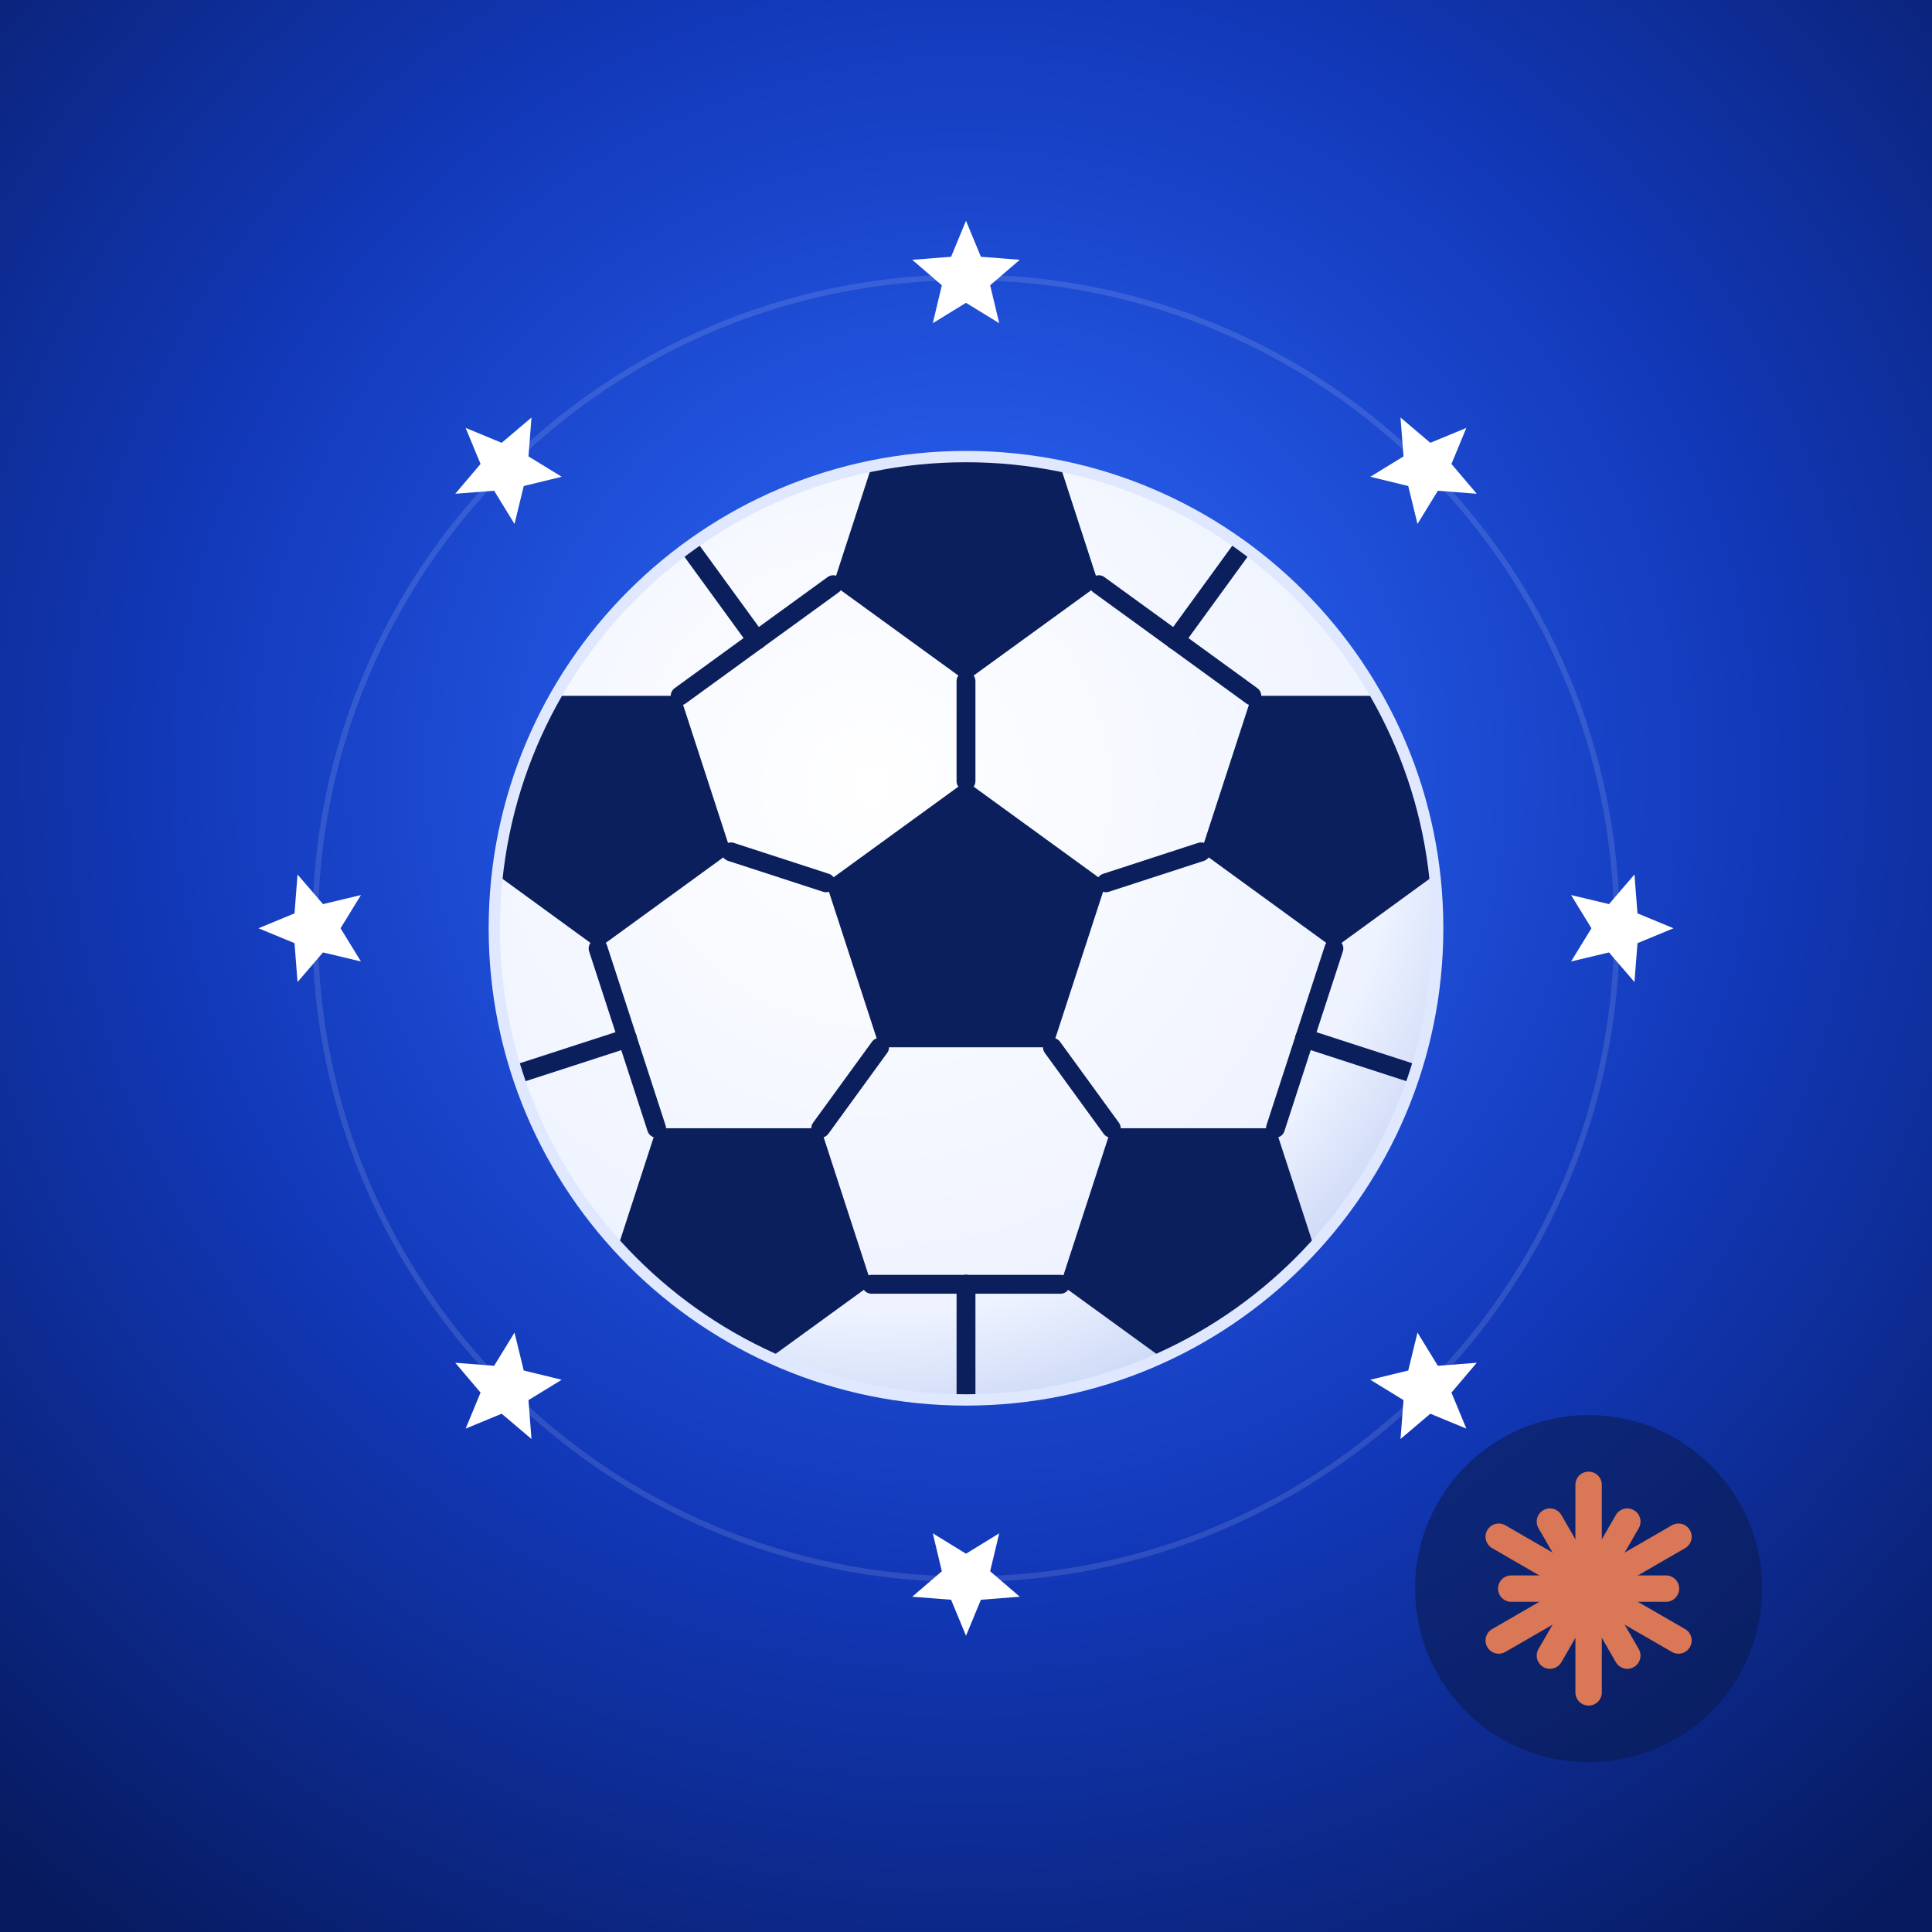
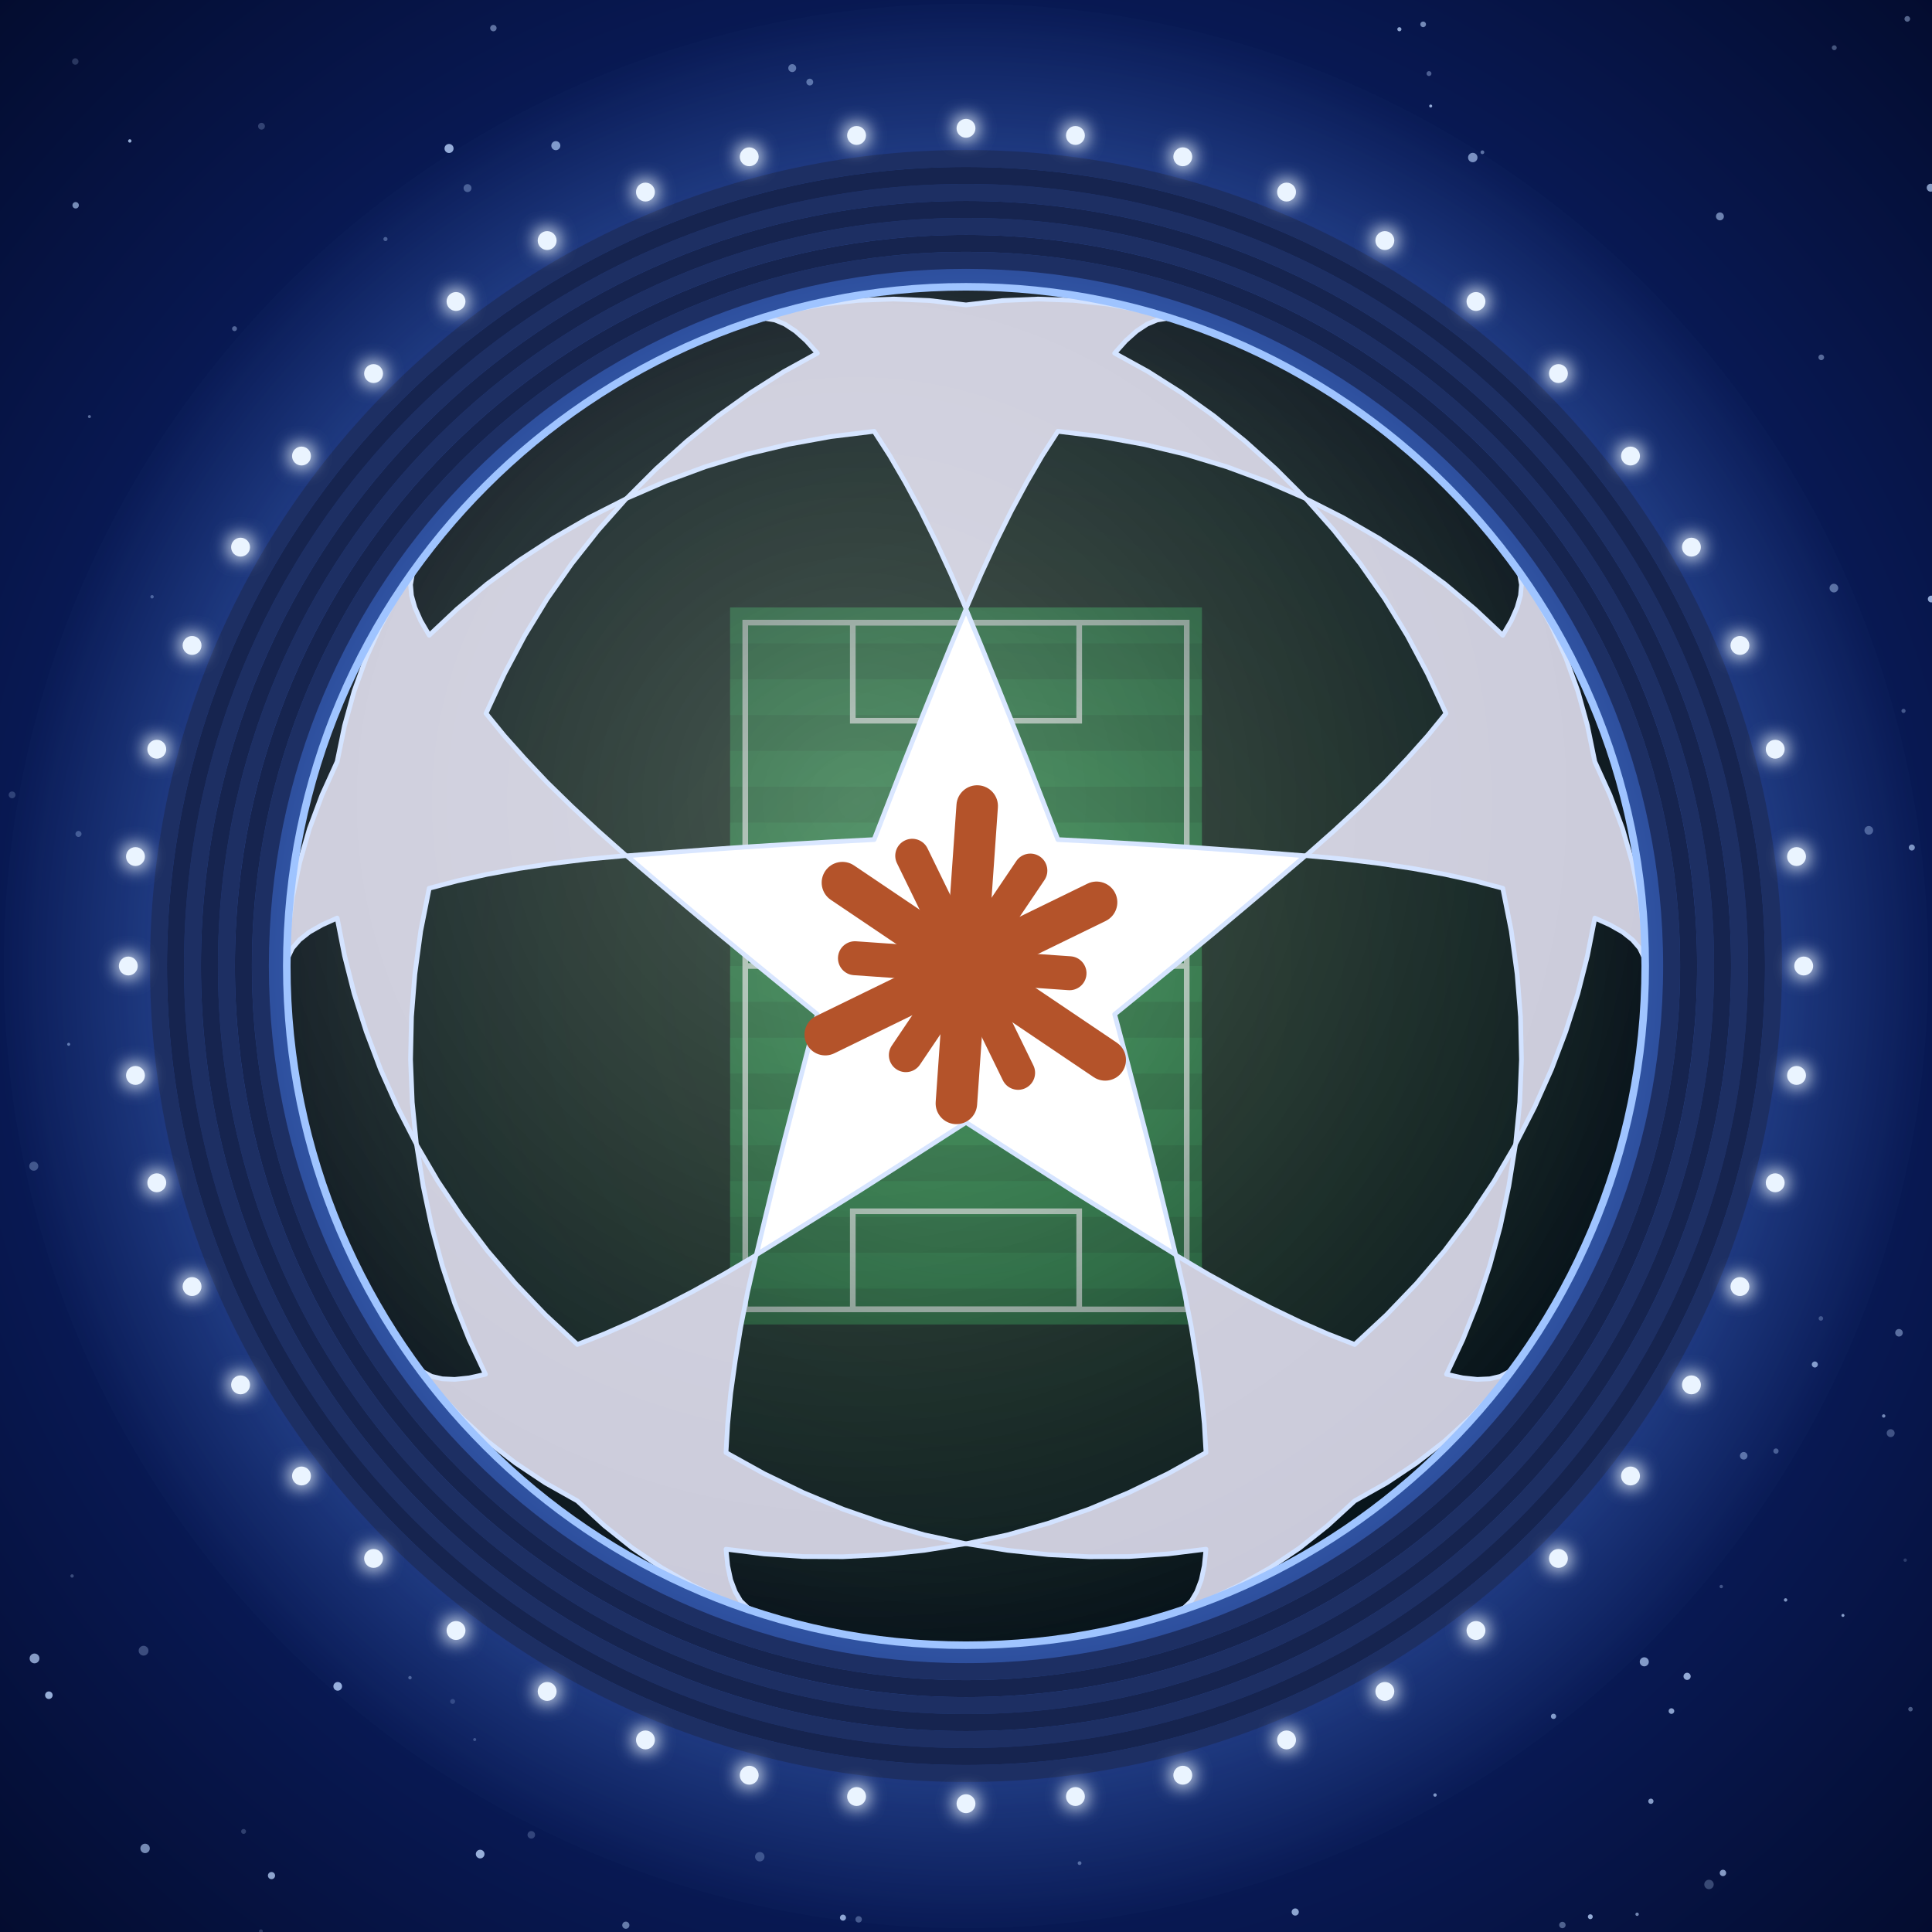
<svg xmlns="http://www.w3.org/2000/svg" width="1024" height="1024" viewBox="0 0 1024 1024">
  <defs>
-     <radialGradient id="bg" cx="50%" cy="40%" r="75%">
-       <stop offset="0%" stop-color="#2f6bff" />
-       <stop offset="55%" stop-color="#1238b8" />
-       <stop offset="100%" stop-color="#071a5e" />
-     </radialGradient>
-     <radialGradient id="ballShade" cx="40%" cy="35%" r="70%">
-       <stop offset="0%" stop-color="#ffffff" />
-       <stop offset="80%" stop-color="#eef3ff" />
-       <stop offset="100%" stop-color="#c9d6f5" />
-     </radialGradient>
-     <clipPath id="ballClip">
-       <circle cx="512.0" cy="492.0" r="250" />
+     <radialGradient id="sky" cx="50%" cy="50%" r="72%">
+       <stop offset="0%" stop-color="#1b3fa8" />
+       <stop offset="45%" stop-color="#0c2370" />
+       <stop offset="100%" stop-color="#030b2c" />
+     </radialGradient>
+     <radialGradient id="halo" cx="50%" cy="50%" r="50%">
+       <stop offset="55%" stop-color="#6fa8ff" stop-opacity="0.55" />
+       <stop offset="100%" stop-color="#6fa8ff" stop-opacity="0" />
+     </radialGradient>
+     <radialGradient id="gapShade" cx="50%" cy="50%" r="50%">
+       <stop offset="0%" stop-color="#000" stop-opacity="0.05" />
+       <stop offset="80%" stop-color="#000814" stop-opacity="0.55" />
+       <stop offset="100%" stop-color="#000814" stop-opacity="0.85" />
+     </radialGradient>
+     <radialGradient id="domeLight" cx="42%" cy="38%" r="70%">
+       <stop offset="0%" stop-color="#fff" stop-opacity="0.25" />
+       <stop offset="100%" stop-color="#fff" stop-opacity="0" />
+     </radialGradient>
+     <clipPath id="dome">
+       <circle cx="512.0" cy="512.0" r="360" />
    </clipPath>
+     <filter id="glow" x="-50%" y="-50%" width="200%" height="200%">
+       <feGaussianBlur stdDeviation="5" result="b" />
+       <feMerge>
+         <feMergeNode in="b" />
+         <feMergeNode in="b" />
+         <feMergeNode in="SourceGraphic" />
+       </feMerge>
+     </filter>
  </defs>
-   <rect width="1024" height="1024" fill="url(#bg)" />
-   <circle cx="512.0" cy="492.0" r="345" fill="none" stroke="#ffffff" stroke-opacity="0.12" stroke-width="3" />
-   <polygon points="512.0,117.0 519.9,136.1 540.5,137.7 524.8,151.2 529.6,171.3 512.0,160.5 494.4,171.3 499.2,151.2 483.5,137.7 504.1,136.1" fill="#ffffff" />
-   <polygon points="777.2,226.8 769.3,245.9 782.7,261.7 762.1,260.1 751.3,277.7 746.4,257.6 726.3,252.7 743.9,241.9 742.3,221.3 758.1,234.7" fill="#ffffff" />
-   <polygon points="887.0,492.0 867.9,499.9 866.3,520.5 852.8,504.8 832.7,509.6 843.5,492.0 832.7,474.4 852.8,479.2 866.3,463.5 867.9,484.1" fill="#ffffff" />
-   <polygon points="777.2,757.2 758.1,749.3 742.3,762.7 743.9,742.1 726.3,731.3 746.4,726.4 751.3,706.3 762.1,723.9 782.7,722.3 769.3,738.1" fill="#ffffff" />
-   <polygon points="512.0,867.0 504.1,847.9 483.5,846.3 499.2,832.8 494.4,812.7 512.0,823.5 529.6,812.7 524.8,832.8 540.5,846.3 519.9,847.9" fill="#ffffff" />
-   <polygon points="246.8,757.2 254.7,738.1 241.3,722.3 261.9,723.9 272.7,706.3 277.6,726.4 297.7,731.3 280.1,742.1 281.7,762.7 265.9,749.3" fill="#ffffff" />
-   <polygon points="137.0,492.0 156.1,484.1 157.7,463.5 171.2,479.2 191.3,474.4 180.5,492.0 191.3,509.6 171.2,504.8 157.7,520.5 156.1,499.9" fill="#ffffff" />
-   <polygon points="246.8,226.8 265.9,234.7 281.7,221.3 280.1,241.9 297.7,252.7 277.6,257.6 272.7,277.7 261.9,260.1 241.3,261.7 254.7,245.9" fill="#ffffff" />
-   <g clip-path="url(#ballClip)">
-     <circle cx="512.0" cy="492.0" r="250" fill="url(#ballShade)" />
-     <polygon points="512.0,414.0 586.2,467.9 557.8,555.1 466.2,555.1 437.8,467.9" fill="#0b1f5c" />
-     <polygon points="555.5,227.1 582.4,309.9 512.0,361.0 441.6,309.9 468.5,227.1" fill="#0b1f5c" />
-     <polygon points="777.3,451.5 707.0,502.7 636.6,451.5 663.5,368.8 750.5,368.8" fill="#0b1f5c" />
-     <polygon points="632.5,731.8 562.1,680.7 589.0,598.0 676.0,598.0 702.9,680.7" fill="#0b1f5c" />
-     <polygon points="321.1,680.7 348.0,598.0 435.0,598.0 461.9,680.7 391.5,731.8" fill="#0b1f5c" />
-     <polygon points="273.5,368.8 360.5,368.8 387.4,451.5 317.0,502.7 246.7,451.5" fill="#0b1f5c" />
-     <line x1="512.0" y1="414.0" x2="512.0" y2="361.0" stroke="#0b1f5c" stroke-width="10" stroke-linecap="round" />
-     <line x1="586.2" y1="467.9" x2="636.6" y2="451.5" stroke="#0b1f5c" stroke-width="10" stroke-linecap="round" />
-     <line x1="557.8" y1="555.1" x2="589.0" y2="598.0" stroke="#0b1f5c" stroke-width="10" stroke-linecap="round" />
-     <line x1="466.2" y1="555.1" x2="435.0" y2="598.0" stroke="#0b1f5c" stroke-width="10" stroke-linecap="round" />
-     <line x1="437.8" y1="467.9" x2="387.4" y2="451.5" stroke="#0b1f5c" stroke-width="10" stroke-linecap="round" />
-     <line x1="582.4" y1="309.9" x2="622.9" y2="339.3" stroke="#0b1f5c" stroke-width="10" stroke-linecap="round" />
-     <line x1="663.5" y1="368.8" x2="622.9" y2="339.3" stroke="#0b1f5c" stroke-width="10" stroke-linecap="round" />
-     <line x1="622.9" y1="339.3" x2="664.8" y2="281.7" stroke="#0b1f5c" stroke-width="10" stroke-linecap="round" />
-     <line x1="707.0" y1="502.7" x2="691.5" y2="550.3" stroke="#0b1f5c" stroke-width="10" stroke-linecap="round" />
-     <line x1="676.0" y1="598.0" x2="691.5" y2="550.3" stroke="#0b1f5c" stroke-width="10" stroke-linecap="round" />
-     <line x1="691.5" y1="550.3" x2="759.3" y2="572.3" stroke="#0b1f5c" stroke-width="10" stroke-linecap="round" />
-     <line x1="562.1" y1="680.7" x2="512.0" y2="680.7" stroke="#0b1f5c" stroke-width="10" stroke-linecap="round" />
-     <line x1="461.9" y1="680.7" x2="512.0" y2="680.7" stroke="#0b1f5c" stroke-width="10" stroke-linecap="round" />
-     <line x1="512.0" y1="680.7" x2="512.0" y2="752.0" stroke="#0b1f5c" stroke-width="10" stroke-linecap="round" />
-     <line x1="348.0" y1="598.0" x2="332.5" y2="550.3" stroke="#0b1f5c" stroke-width="10" stroke-linecap="round" />
-     <line x1="317.0" y1="502.7" x2="332.5" y2="550.3" stroke="#0b1f5c" stroke-width="10" stroke-linecap="round" />
-     <line x1="332.5" y1="550.3" x2="264.7" y2="572.3" stroke="#0b1f5c" stroke-width="10" stroke-linecap="round" />
-     <line x1="360.5" y1="368.8" x2="401.1" y2="339.3" stroke="#0b1f5c" stroke-width="10" stroke-linecap="round" />
-     <line x1="441.6" y1="309.9" x2="401.1" y2="339.3" stroke="#0b1f5c" stroke-width="10" stroke-linecap="round" />
-     <line x1="401.1" y1="339.3" x2="359.2" y2="281.7" stroke="#0b1f5c" stroke-width="10" stroke-linecap="round" />
-   </g>
-   <circle cx="512.0" cy="492.0" r="250" fill="none" stroke="#dfe8ff" stroke-width="6" />
-   <circle cx="842" cy="842" r="92" fill="#0a1a4a" opacity="0.55" />
+   <rect width="1024" height="1024" fill="url(#sky)" />
+   <circle cx="281.6" cy="972.5" r="2.0" fill="#bcd6ff" opacity="0.24" />
+   <circle cx="961.9" cy="723.2" r="1.6" fill="#bcd6ff" opacity="0.70" />
+   <circle cx="894.2" cy="888.5" r="1.9" fill="#bcd6ff" opacity="0.77" />
+   <circle cx="990.5" cy="440.1" r="2.3" fill="#bcd6ff" opacity="0.37" />
+   <circle cx="823.4" cy="909.7" r="1.4" fill="#bcd6ff" opacity="0.69" />
+   <circle cx="138.6" cy="66.9" r="1.8" fill="#bcd6ff" opacity="0.24" />
+   <circle cx="1006.5" cy="706.4" r="2.0" fill="#bcd6ff" opacity="0.46" />
+   <circle cx="1013.3" cy="449.2" r="1.6" fill="#bcd6ff" opacity="0.65" />
+   <circle cx="867.7" cy="1014.6" r="0.9" fill="#bcd6ff" opacity="0.60" />
+   <circle cx="911.6" cy="114.7" r="2.1" fill="#bcd6ff" opacity="0.56" />
+   <circle cx="754.3" cy="12.9" r="1.5" fill="#bcd6ff" opacity="0.60" />
+   <circle cx="760.6" cy="951.4" r="0.9" fill="#bcd6ff" opacity="0.66" />
+   <circle cx="885.9" cy="906.9" r="1.5" fill="#bcd6ff" opacity="0.72" />
+   <circle cx="1008.9" cy="376.8" r="1.1" fill="#bcd6ff" opacity="0.34" />
+   <circle cx="47.4" cy="220.8" r="0.8" fill="#bcd6ff" opacity="0.45" />
+   <circle cx="76.9" cy="979.7" r="2.5" fill="#bcd6ff" opacity="0.61" />
+   <circle cx="294.6" cy="77.2" r="2.4" fill="#bcd6ff" opacity="0.67" />
+   <circle cx="1010.9" cy="10.0" r="1.5" fill="#bcd6ff" opacity="0.44" />
+   <circle cx="965.1" cy="698.8" r="1.2" fill="#bcd6ff" opacity="0.30" />
+   <circle cx="251.6" cy="922.0" r="0.8" fill="#bcd6ff" opacity="0.29" />
+   <circle cx="976.8" cy="856.2" r="0.8" fill="#bcd6ff" opacity="0.72" />
+   <circle cx="124.3" cy="174.2" r="1.3" fill="#bcd6ff" opacity="0.41" />
+   <circle cx="179.0" cy="893.8" r="2.3" fill="#bcd6ff" opacity="0.80" />
+   <circle cx="941.3" cy="769.1" r="1.4" fill="#bcd6ff" opacity="0.36" />
+   <circle cx="758.3" cy="56.2" r="0.8" fill="#bcd6ff" opacity="0.77" />
+   <circle cx="6.4" cy="421.3" r="1.8" fill="#bcd6ff" opacity="0.22" />
+   <circle cx="254.5" cy="982.7" r="2.3" fill="#bcd6ff" opacity="0.79" />
+   <circle cx="217.3" cy="889.2" r="0.9" fill="#bcd6ff" opacity="0.37" />
+   <circle cx="686.5" cy="1013.4" r="1.9" fill="#bcd6ff" opacity="0.74" />
+   <circle cx="871.5" cy="880.8" r="2.4" fill="#bcd6ff" opacity="0.68" />
+   <circle cx="138.3" cy="1023.6" r="1.0" fill="#bcd6ff" opacity="0.21" />
+   <circle cx="757.4" cy="39.0" r="1.3" fill="#bcd6ff" opacity="0.38" />
+   <circle cx="143.9" cy="994.1" r="1.9" fill="#bcd6ff" opacity="0.74" />
+   <circle cx="41.6" cy="442.0" r="1.6" fill="#bcd6ff" opacity="0.31" />
+   <circle cx="1012.6" cy="905.9" r="1.2" fill="#bcd6ff" opacity="0.37" />
+   <circle cx="40.1" cy="108.8" r="1.7" fill="#bcd6ff" opacity="0.62" />
+   <circle cx="1023.6" cy="317.5" r="1.8" fill="#bcd6ff" opacity="0.77" />
+   <circle cx="785.7" cy="80.7" r="1.0" fill="#bcd6ff" opacity="0.47" />
+   <circle cx="998.4" cy="750.5" r="0.9" fill="#bcd6ff" opacity="0.60" />
+   <circle cx="238.0" cy="78.7" r="2.4" fill="#bcd6ff" opacity="0.78" />
+   <circle cx="18.3" cy="879.0" r="2.6" fill="#bcd6ff" opacity="0.70" />
+   <circle cx="828.1" cy="1020.3" r="1.7" fill="#bcd6ff" opacity="0.40" />
+   <circle cx="429.2" cy="43.5" r="1.8" fill="#bcd6ff" opacity="0.46" />
+   <circle cx="68.8" cy="74.7" r="0.9" fill="#bcd6ff" opacity="0.79" />
+   <circle cx="946.4" cy="848.0" r="0.9" fill="#bcd6ff" opacity="0.67" />
+   <circle cx="446.8" cy="1016.4" r="1.6" fill="#bcd6ff" opacity="0.75" />
+   <circle cx="741.7" cy="15.5" r="1.1" fill="#bcd6ff" opacity="0.75" />
+   <circle cx="924.2" cy="771.6" r="2.0" fill="#bcd6ff" opacity="0.46" />
+   <circle cx="455.1" cy="1017.3" r="1.7" fill="#bcd6ff" opacity="0.34" />
+   <circle cx="912.3" cy="840.9" r="0.9" fill="#bcd6ff" opacity="0.32" />
+   <circle cx="239.9" cy="901.8" r="1.3" fill="#bcd6ff" opacity="0.21" />
+   <circle cx="972.0" cy="311.7" r="2.3" fill="#bcd6ff" opacity="0.46" />
+   <circle cx="25.9" cy="898.5" r="2.0" fill="#bcd6ff" opacity="0.79" />
+   <circle cx="38.2" cy="835.3" r="0.9" fill="#bcd6ff" opacity="0.28" />
+   <circle cx="972.2" cy="25.3" r="1.3" fill="#bcd6ff" opacity="0.35" />
+   <circle cx="842.9" cy="1015.9" r="1.3" fill="#bcd6ff" opacity="0.78" />
+   <circle cx="1009.8" cy="826.9" r="0.9" fill="#bcd6ff" opacity="0.21" />
+   <circle cx="331.7" cy="1020.4" r="1.9" fill="#bcd6ff" opacity="0.52" />
+   <circle cx="76.1" cy="874.9" r="2.6" fill="#bcd6ff" opacity="0.29" />
+   <circle cx="1023.3" cy="99.5" r="2.1" fill="#bcd6ff" opacity="0.69" />
+   <circle cx="913.2" cy="992.7" r="1.7" fill="#bcd6ff" opacity="0.70" />
+   <circle cx="572.2" cy="987.5" r="1.0" fill="#bcd6ff" opacity="0.42" />
+   <circle cx="39.9" cy="32.6" r="1.7" fill="#bcd6ff" opacity="0.20" />
+   <circle cx="247.8" cy="99.7" r="2.1" fill="#bcd6ff" opacity="0.35" />
+   <circle cx="1002.1" cy="759.6" r="2.1" fill="#bcd6ff" opacity="0.32" />
+   <circle cx="204.3" cy="126.7" r="1.1" fill="#bcd6ff" opacity="0.35" />
+   <circle cx="80.6" cy="316.3" r="0.9" fill="#bcd6ff" opacity="0.36" />
+   <circle cx="261.5" cy="14.9" r="1.7" fill="#bcd6ff" opacity="0.48" />
+   <circle cx="17.9" cy="618.1" r="2.4" fill="#bcd6ff" opacity="0.32" />
+   <circle cx="905.8" cy="998.8" r="2.5" fill="#bcd6ff" opacity="0.28" />
+   <circle cx="36.4" cy="553.5" r="0.8" fill="#bcd6ff" opacity="0.50" />
+   <circle cx="875.0" cy="954.7" r="1.4" fill="#bcd6ff" opacity="0.70" />
+   <circle cx="780.6" cy="83.5" r="2.5" fill="#bcd6ff" opacity="0.63" />
+   <circle cx="965.3" cy="189.4" r="1.5" fill="#bcd6ff" opacity="0.44" />
+   <circle cx="129.1" cy="970.7" r="1.3" fill="#bcd6ff" opacity="0.23" />
+   <circle cx="419.9" cy="36.1" r="2.1" fill="#bcd6ff" opacity="0.47" />
+   <circle cx="402.7" cy="984.1" r="2.5" fill="#bcd6ff" opacity="0.28" />
+   <circle cx="512.0" cy="512.0" r="510" fill="url(#halo)" />
+   <circle cx="512.0" cy="512.0" r="374" fill="none" stroke="#1d2f63" stroke-width="9" />
+   <circle cx="512.0" cy="512.0" r="383" fill="none" stroke="#16244f" stroke-width="9" />
+   <circle cx="512.0" cy="512.0" r="392" fill="none" stroke="#1d2f63" stroke-width="9" />
+   <circle cx="512.0" cy="512.0" r="401" fill="none" stroke="#16244f" stroke-width="9" />
+   <circle cx="512.0" cy="512.0" r="410" fill="none" stroke="#1d2f63" stroke-width="9" />
+   <circle cx="512.0" cy="512.0" r="419" fill="none" stroke="#16244f" stroke-width="9" />
+   <circle cx="512.0" cy="512.0" r="428" fill="none" stroke="#1d2f63" stroke-width="9" />
+   <g filter="url(#glow)">
+     <circle cx="956.0" cy="512.0" r="5" fill="#eaf4ff" />
+     <circle cx="952.2" cy="570.0" r="5" fill="#eaf4ff" />
+     <circle cx="940.9" cy="626.9" r="5" fill="#eaf4ff" />
+     <circle cx="922.2" cy="681.9" r="5" fill="#eaf4ff" />
+     <circle cx="896.5" cy="734.0" r="5" fill="#eaf4ff" />
+     <circle cx="864.2" cy="782.3" r="5" fill="#eaf4ff" />
+     <circle cx="826.0" cy="826.0" r="5" fill="#eaf4ff" />
+     <circle cx="782.3" cy="864.2" r="5" fill="#eaf4ff" />
+     <circle cx="734.0" cy="896.5" r="5" fill="#eaf4ff" />
+     <circle cx="681.9" cy="922.2" r="5" fill="#eaf4ff" />
+     <circle cx="626.9" cy="940.9" r="5" fill="#eaf4ff" />
+     <circle cx="570.0" cy="952.2" r="5" fill="#eaf4ff" />
+     <circle cx="512.0" cy="956.0" r="5" fill="#eaf4ff" />
+     <circle cx="454.0" cy="952.2" r="5" fill="#eaf4ff" />
+     <circle cx="397.1" cy="940.9" r="5" fill="#eaf4ff" />
+     <circle cx="342.1" cy="922.2" r="5" fill="#eaf4ff" />
+     <circle cx="290.0" cy="896.5" r="5" fill="#eaf4ff" />
+     <circle cx="241.7" cy="864.2" r="5" fill="#eaf4ff" />
+     <circle cx="198.0" cy="826.0" r="5" fill="#eaf4ff" />
+     <circle cx="159.8" cy="782.3" r="5" fill="#eaf4ff" />
+     <circle cx="127.5" cy="734.0" r="5" fill="#eaf4ff" />
+     <circle cx="101.8" cy="681.9" r="5" fill="#eaf4ff" />
+     <circle cx="83.1" cy="626.9" r="5" fill="#eaf4ff" />
+     <circle cx="71.8" cy="570.0" r="5" fill="#eaf4ff" />
+     <circle cx="68.0" cy="512.0" r="5" fill="#eaf4ff" />
+     <circle cx="71.8" cy="454.0" r="5" fill="#eaf4ff" />
+     <circle cx="83.1" cy="397.1" r="5" fill="#eaf4ff" />
+     <circle cx="101.8" cy="342.1" r="5" fill="#eaf4ff" />
+     <circle cx="127.5" cy="290.0" r="5" fill="#eaf4ff" />
+     <circle cx="159.8" cy="241.7" r="5" fill="#eaf4ff" />
+     <circle cx="198.0" cy="198.0" r="5" fill="#eaf4ff" />
+     <circle cx="241.7" cy="159.8" r="5" fill="#eaf4ff" />
+     <circle cx="290.0" cy="127.5" r="5" fill="#eaf4ff" />
+     <circle cx="342.1" cy="101.8" r="5" fill="#eaf4ff" />
+     <circle cx="397.1" cy="83.1" r="5" fill="#eaf4ff" />
+     <circle cx="454.0" cy="71.8" r="5" fill="#eaf4ff" />
+     <circle cx="512.0" cy="68.0" r="5" fill="#eaf4ff" />
+     <circle cx="570.0" cy="71.8" r="5" fill="#eaf4ff" />
+     <circle cx="626.9" cy="83.1" r="5" fill="#eaf4ff" />
+     <circle cx="681.9" cy="101.8" r="5" fill="#eaf4ff" />
+     <circle cx="734.0" cy="127.5" r="5" fill="#eaf4ff" />
+     <circle cx="782.3" cy="159.8" r="5" fill="#eaf4ff" />
+     <circle cx="826.0" cy="198.0" r="5" fill="#eaf4ff" />
+     <circle cx="864.2" cy="241.7" r="5" fill="#eaf4ff" />
+     <circle cx="896.5" cy="290.0" r="5" fill="#eaf4ff" />
+     <circle cx="922.2" cy="342.1" r="5" fill="#eaf4ff" />
+     <circle cx="940.9" cy="397.1" r="5" fill="#eaf4ff" />
+     <circle cx="952.2" cy="454.0" r="5" fill="#eaf4ff" />
+   </g>
+   <g clip-path="url(#dome)">
+     <rect x="152.0" y="152.0" width="720" height="720" fill="#0d2a1a" />
+     <rect x="387.0" y="322.0" width="250" height="380" fill="#1f7a3c" />
+     <rect x="387.0" y="322.0" width="250" height="19.0" fill="#238a44" />
+     <rect x="387.0" y="360.0" width="250" height="19.0" fill="#238a44" />
+     <rect x="387.0" y="398.0" width="250" height="19.0" fill="#238a44" />
+     <rect x="387.0" y="436.0" width="250" height="19.0" fill="#238a44" />
+     <rect x="387.0" y="474.0" width="250" height="19.0" fill="#238a44" />
+     <rect x="387.0" y="512.0" width="250" height="19.0" fill="#238a44" />
+     <rect x="387.0" y="550.0" width="250" height="19.0" fill="#238a44" />
+     <rect x="387.0" y="588.0" width="250" height="19.0" fill="#238a44" />
+     <rect x="387.0" y="626.0" width="250" height="19.0" fill="#238a44" />
+     <rect x="387.0" y="664.0" width="250" height="19.0" fill="#238a44" />
+     <g fill="none" stroke="#e9fff0" stroke-width="3" opacity="0.9">
+       <rect x="395.0" y="330.0" width="234" height="364" />
+       <line x1="395.0" y1="512.0" x2="629.0" y2="512.0" />
+       <circle cx="512.0" cy="512.0" r="34" />
+       <rect x="452.0" y="330.0" width="120" height="52" />
+       <rect x="452.0" y="642.0" width="120" height="52" />
+     </g>
+     <circle cx="512.0" cy="512.0" r="360" fill="url(#gapShade)" />
+   </g>
+   <g clip-path="url(#dome)">
+     <path d="M331.8,453.5 L317.0,440.4 L303.0,427.4 L290.0,414.7 L278.1,402.1 L267.3,390.0 L257.6,378.1 L267.3,357.2 L278.1,336.9 L290.0,317.4 L303.0,298.8 L317.0,281.1 L331.8,264.4 L312.1,274.4 L293.2,285.3 L275.2,297.0 L258.2,309.5 L242.3,322.8 L227.5,336.7 L223.0,329.0 L219.9,322.0 L218.1,315.6 L217.6,309.9 L218.5,304.8 L220.7,300.5 L210.6,315.6 L201.7,331.7 L194.1,348.6 L187.7,366.3 L182.6,384.7 L178.7,403.7 L170.7,421.3 L164.0,439.2 L158.8,457.3 L155.0,475.5 L152.8,493.7 L152.0,511.9 L152.8,507.1 L155.0,502.5 L158.8,498.1 L164.0,494.0 L170.7,490.2 L178.7,486.6 L182.6,506.5 L187.7,526.6 L194.1,546.7 L201.7,566.8 L210.6,586.7 L220.7,606.4 L218.5,584.2 L217.6,561.6 L218.1,538.9 L219.9,516.2 L223.0,493.4 L227.5,470.8 L242.3,466.9 L258.2,463.4 L275.2,460.3 L293.2,457.6 L312.1,455.3 Z" fill="rgb(201,201,217)" stroke="#cfe0ff" stroke-width="2.5" stroke-linejoin="round" />
+     <path d="M400.7,665.3 L383.6,675.4 L367.0,684.6 L350.8,693.0 L335.2,700.5 L320.3,707.0 L306.0,712.6 L289.1,696.9 L273.2,680.3 L258.4,663.0 L244.7,644.9 L232.1,626.1 L220.8,606.8 L224.3,628.7 L228.8,650.0 L234.4,670.8 L241.0,690.8 L248.7,710.1 L257.3,728.4 L248.7,730.3 L241.0,731.1 L234.4,730.8 L228.8,729.5 L224.3,727.1 L220.8,723.7 L232.1,738.0 L244.7,751.4 L258.4,763.9 L273.2,775.4 L289.1,786.0 L306.0,795.5 L320.3,808.6 L335.2,820.5 L350.8,831.0 L367.0,840.2 L383.6,848.0 L400.7,854.3 L396.3,852.1 L392.6,848.6 L389.7,843.7 L387.3,837.4 L385.7,829.9 L384.8,821.1 L405.0,823.6 L425.7,825.0 L446.8,825.1 L468.2,824.0 L489.9,821.7 L511.8,818.2 L489.9,813.5 L468.2,807.3 L446.8,799.9 L425.7,791.1 L405.0,781.1 L384.8,769.9 L385.7,754.6 L387.3,738.3 L389.7,721.2 L392.6,703.3 L396.3,684.6 Z" fill="rgb(201,201,217)" stroke="#cfe0ff" stroke-width="2.5" stroke-linejoin="round" />
+     <path d="M512.0,322.6 L519.9,304.4 L527.9,287.1 L536.0,270.8 L544.2,255.6 L552.4,241.5 L560.7,228.6 L583.6,231.4 L606.2,235.5 L628.4,240.8 L650.2,247.4 L671.3,255.2 L691.8,264.1 L676.2,248.5 L660.0,233.9 L643.3,220.4 L626.1,208.1 L608.6,197.0 L590.8,187.2 L596.7,180.6 L602.4,175.5 L608.0,171.8 L613.3,169.6 L618.3,168.8 L623.1,169.6 L605.6,164.7 L587.6,161.2 L569.1,159.2 L550.3,158.5 L531.3,159.3 L512.0,161.6 L492.7,159.3 L473.7,158.5 L454.9,159.2 L436.4,161.2 L418.4,164.7 L400.9,169.6 L405.7,168.8 L410.7,169.6 L416.0,171.8 L421.6,175.5 L427.3,180.6 L433.2,187.2 L415.4,197.0 L397.9,208.1 L380.7,220.4 L364.0,233.9 L347.8,248.5 L332.2,264.1 L352.7,255.2 L373.8,247.4 L395.6,240.8 L417.8,235.5 L440.4,231.4 L463.3,228.6 L471.6,241.5 L479.8,255.6 L488.0,270.8 L496.1,287.1 L504.1,304.4 Z" fill="rgb(201,201,217)" stroke="#cfe0ff" stroke-width="2.5" stroke-linejoin="round" />
+     <path d="M623.3,665.3 L627.7,684.6 L631.4,703.3 L634.3,721.2 L636.7,738.3 L638.3,754.6 L639.2,769.9 L619.0,781.1 L598.3,791.1 L577.2,799.9 L555.8,807.3 L534.1,813.5 L512.2,818.2 L534.1,821.7 L555.8,824.0 L577.2,825.1 L598.3,825.0 L619.0,823.6 L639.2,821.1 L638.3,829.9 L636.7,837.4 L634.3,843.7 L631.4,848.6 L627.7,852.1 L623.3,854.3 L640.4,848.0 L657.0,840.2 L673.2,831.0 L688.8,820.5 L703.7,808.6 L718.0,795.5 L734.9,786.0 L750.8,775.4 L765.6,763.9 L779.3,751.4 L791.9,738.0 L803.2,723.7 L799.7,727.1 L795.2,729.5 L789.6,730.8 L783.0,731.1 L775.3,730.3 L766.7,728.4 L775.3,710.1 L783.0,690.8 L789.6,670.8 L795.2,650.0 L799.7,628.7 L803.2,606.8 L791.9,626.1 L779.3,644.9 L765.6,663.0 L750.8,680.3 L734.9,696.9 L718.0,712.6 L703.7,707.0 L688.8,700.5 L673.2,693.0 L657.0,684.6 L640.4,675.4 Z" fill="rgb(201,201,217)" stroke="#cfe0ff" stroke-width="2.5" stroke-linejoin="round" />
+     <path d="M692.2,453.5 L711.9,455.3 L730.8,457.6 L748.8,460.3 L765.8,463.4 L781.7,466.9 L796.5,470.8 L801.0,493.4 L804.1,516.2 L805.9,538.9 L806.4,561.6 L805.5,584.2 L803.3,606.4 L813.4,586.7 L822.3,566.8 L829.9,546.7 L836.3,526.6 L841.4,506.5 L845.3,486.6 L853.3,490.2 L860.0,494.0 L865.2,498.1 L869.0,502.5 L871.2,507.1 L872.0,511.9 L871.2,493.7 L869.0,475.5 L865.2,457.3 L860.0,439.2 L853.3,421.3 L845.3,403.7 L841.4,384.7 L836.3,366.3 L829.9,348.6 L822.3,331.7 L813.4,315.6 L803.3,300.5 L805.5,304.8 L806.4,309.9 L805.9,315.6 L804.1,322.0 L801.0,329.0 L796.5,336.7 L781.7,322.8 L765.8,309.5 L748.8,297.0 L730.8,285.3 L711.9,274.4 L692.2,264.4 L707.0,281.1 L721.0,298.8 L734.0,317.4 L745.9,336.9 L756.7,357.2 L766.4,378.1 L756.7,390.0 L745.9,402.1 L734.0,414.7 L721.0,427.4 L707.0,440.4 Z" fill="rgb(201,201,217)" stroke="#cfe0ff" stroke-width="2.5" stroke-linejoin="round" />
+     <path d="M512.0,322.9 L504.1,341.9 L496.1,361.6 L488.0,381.8 L479.8,402.5 L471.6,423.6 L463.3,445.0 L440.4,446.2 L417.8,447.5 L395.6,448.9 L373.8,450.4 L352.7,452.0 L332.2,453.6 L347.8,466.9 L364.0,480.6 L380.7,494.6 L397.9,508.8 L415.4,523.1 L433.2,537.6 L427.3,559.8 L421.6,581.7 L416.0,603.3 L410.7,624.4 L405.7,645.0 L400.9,665.0 L418.4,654.2 L436.4,643.0 L454.9,631.5 L473.7,619.5 L492.7,607.3 L512.0,594.9 L531.3,607.3 L550.3,619.5 L569.1,631.5 L587.6,643.0 L605.6,654.2 L623.1,665.0 L618.3,645.0 L613.3,624.4 L608.0,603.3 L602.4,581.7 L596.7,559.8 L590.8,537.6 L608.6,523.1 L626.1,508.8 L643.3,494.6 L660.0,480.6 L676.2,466.9 L691.8,453.6 L671.3,452.0 L650.2,450.4 L628.4,448.9 L606.2,447.5 L583.6,446.2 L560.7,445.0 L552.4,423.6 L544.2,402.5 L536.0,381.8 L527.9,361.6 L519.9,341.9 Z" fill="rgb(255,255,255)" stroke="#cfe0ff" stroke-width="2.5" stroke-linejoin="round" />
+   </g>
+   <circle cx="512.0" cy="512.0" r="360" fill="url(#domeLight)" />
+   <circle cx="512.0" cy="512.0" r="360" fill="none" stroke="#9fc4ff" stroke-width="4" />
  <g>
-     <rect x="835" y="780" width="14" height="62" rx="7" fill="#D97757" transform="rotate(0 842 842)" />
-     <rect x="835" y="794" width="14" height="48" rx="7" fill="#D97757" transform="rotate(30 842 842)" />
-     <rect x="835" y="780" width="14" height="62" rx="7" fill="#D97757" transform="rotate(60 842 842)" />
-     <rect x="835" y="794" width="14" height="48" rx="7" fill="#D97757" transform="rotate(90 842 842)" />
-     <rect x="835" y="780" width="14" height="62" rx="7" fill="#D97757" transform="rotate(120 842 842)" />
-     <rect x="835" y="794" width="14" height="48" rx="7" fill="#D97757" transform="rotate(150 842 842)" />
-     <rect x="835" y="780" width="14" height="62" rx="7" fill="#D97757" transform="rotate(180 842 842)" />
-     <rect x="835" y="794" width="14" height="48" rx="7" fill="#D97757" transform="rotate(210 842 842)" />
-     <rect x="835" y="780" width="14" height="62" rx="7" fill="#D97757" transform="rotate(240 842 842)" />
-     <rect x="835" y="794" width="14" height="48" rx="7" fill="#D97757" transform="rotate(270 842 842)" />
-     <rect x="835" y="780" width="14" height="62" rx="7" fill="#D97757" transform="rotate(300 842 842)" />
-     <rect x="835" y="794" width="14" height="48" rx="7" fill="#D97757" transform="rotate(330 842 842)" />
+     <rect x="501.0" y="416.0" width="22" height="96" rx="11.0" fill="#B4532A" transform="rotate(4 512.0 512.0)" />
+     <rect x="503.0" y="442.0" width="18" height="70" rx="9.0" fill="#B4532A" transform="rotate(34 512.0 512.0)" />
+     <rect x="501.0" y="424.0" width="22" height="88" rx="11.0" fill="#B4532A" transform="rotate(64 512.0 512.0)" />
+     <rect x="503.0" y="448.0" width="18" height="64" rx="9.0" fill="#B4532A" transform="rotate(94 512.0 512.0)" />
+     <rect x="501.0" y="412.0" width="22" height="100" rx="11.0" fill="#B4532A" transform="rotate(124 512.0 512.0)" />
+     <rect x="503.0" y="440.0" width="18" height="72" rx="9.0" fill="#B4532A" transform="rotate(154 512.0 512.0)" />
+     <rect x="501.0" y="428.0" width="22" height="84" rx="11.0" fill="#B4532A" transform="rotate(184 512.0 512.0)" />
+     <rect x="503.0" y="446.0" width="18" height="66" rx="9.0" fill="#B4532A" transform="rotate(214 512.0 512.0)" />
+     <rect x="501.0" y="418.0" width="22" height="94" rx="11.0" fill="#B4532A" transform="rotate(244 512.0 512.0)" />
+     <rect x="503.0" y="444.0" width="18" height="68" rx="9.0" fill="#B4532A" transform="rotate(274 512.0 512.0)" />
+     <rect x="501.0" y="422.0" width="22" height="90" rx="11.0" fill="#B4532A" transform="rotate(304 512.0 512.0)" />
+     <rect x="503.0" y="438.0" width="18" height="74" rx="9.0" fill="#B4532A" transform="rotate(334 512.0 512.0)" />
+     <circle cx="512.0" cy="512.0" r="14" fill="#B4532A" />
  </g>
</svg>
